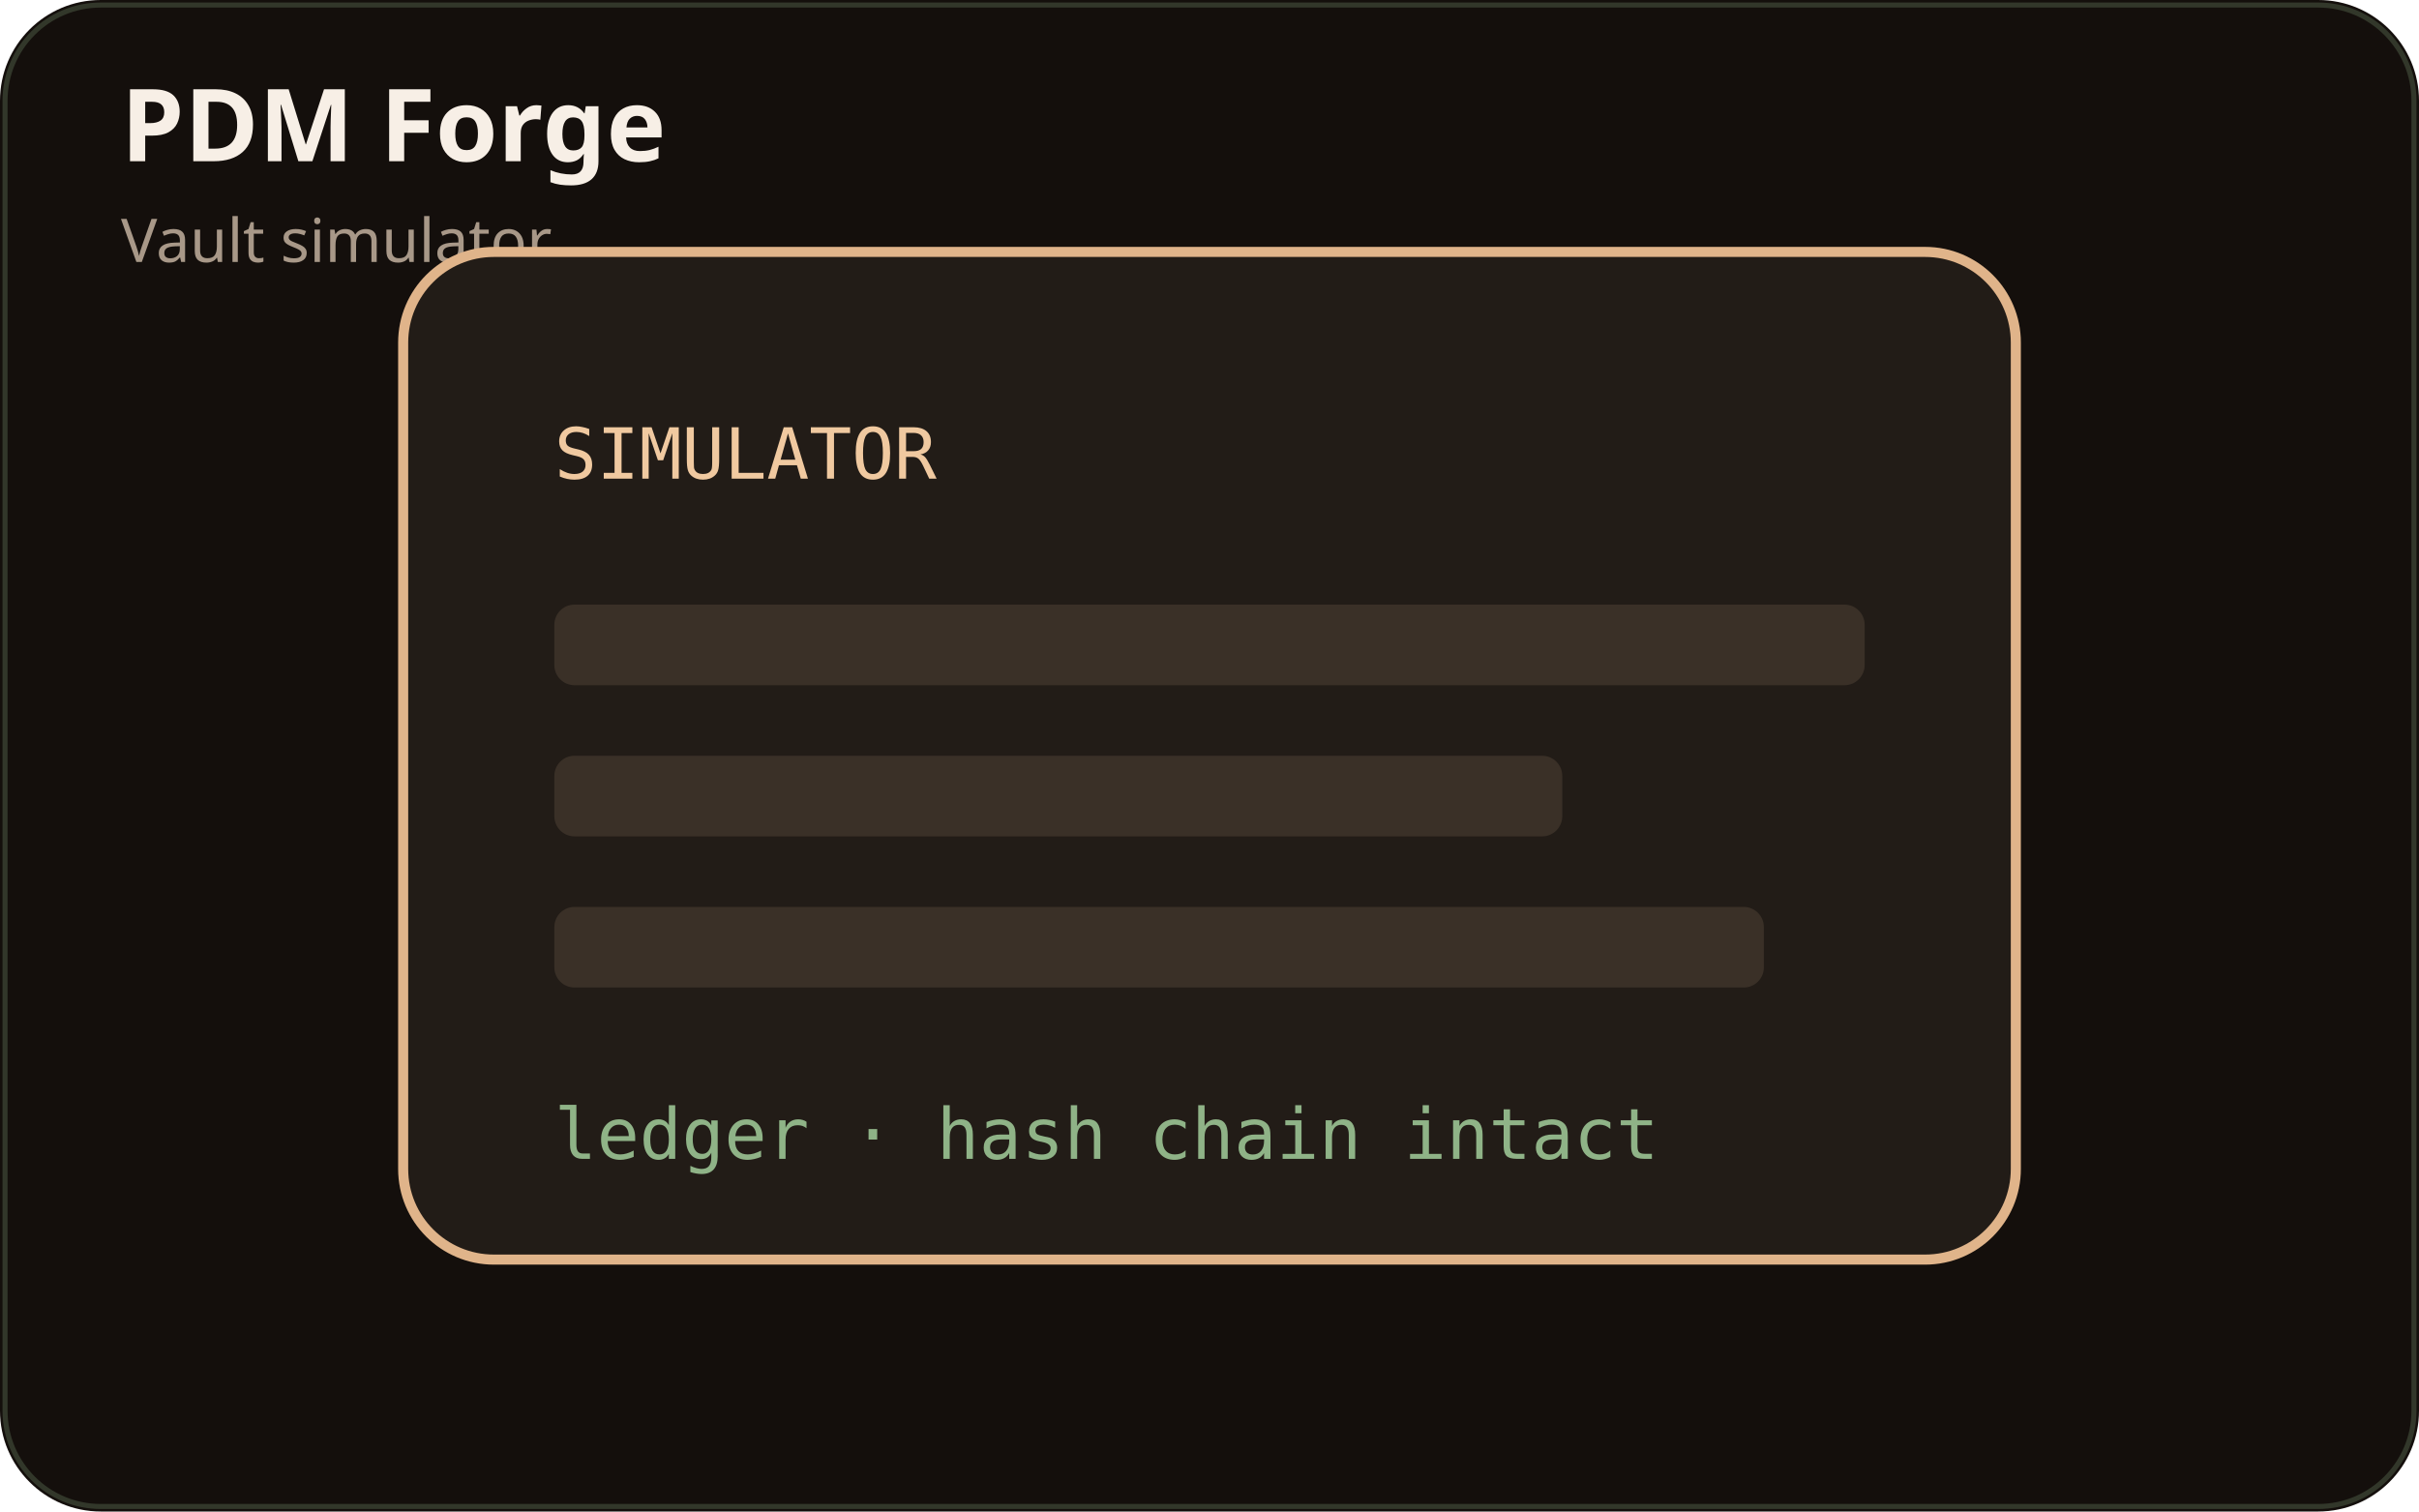
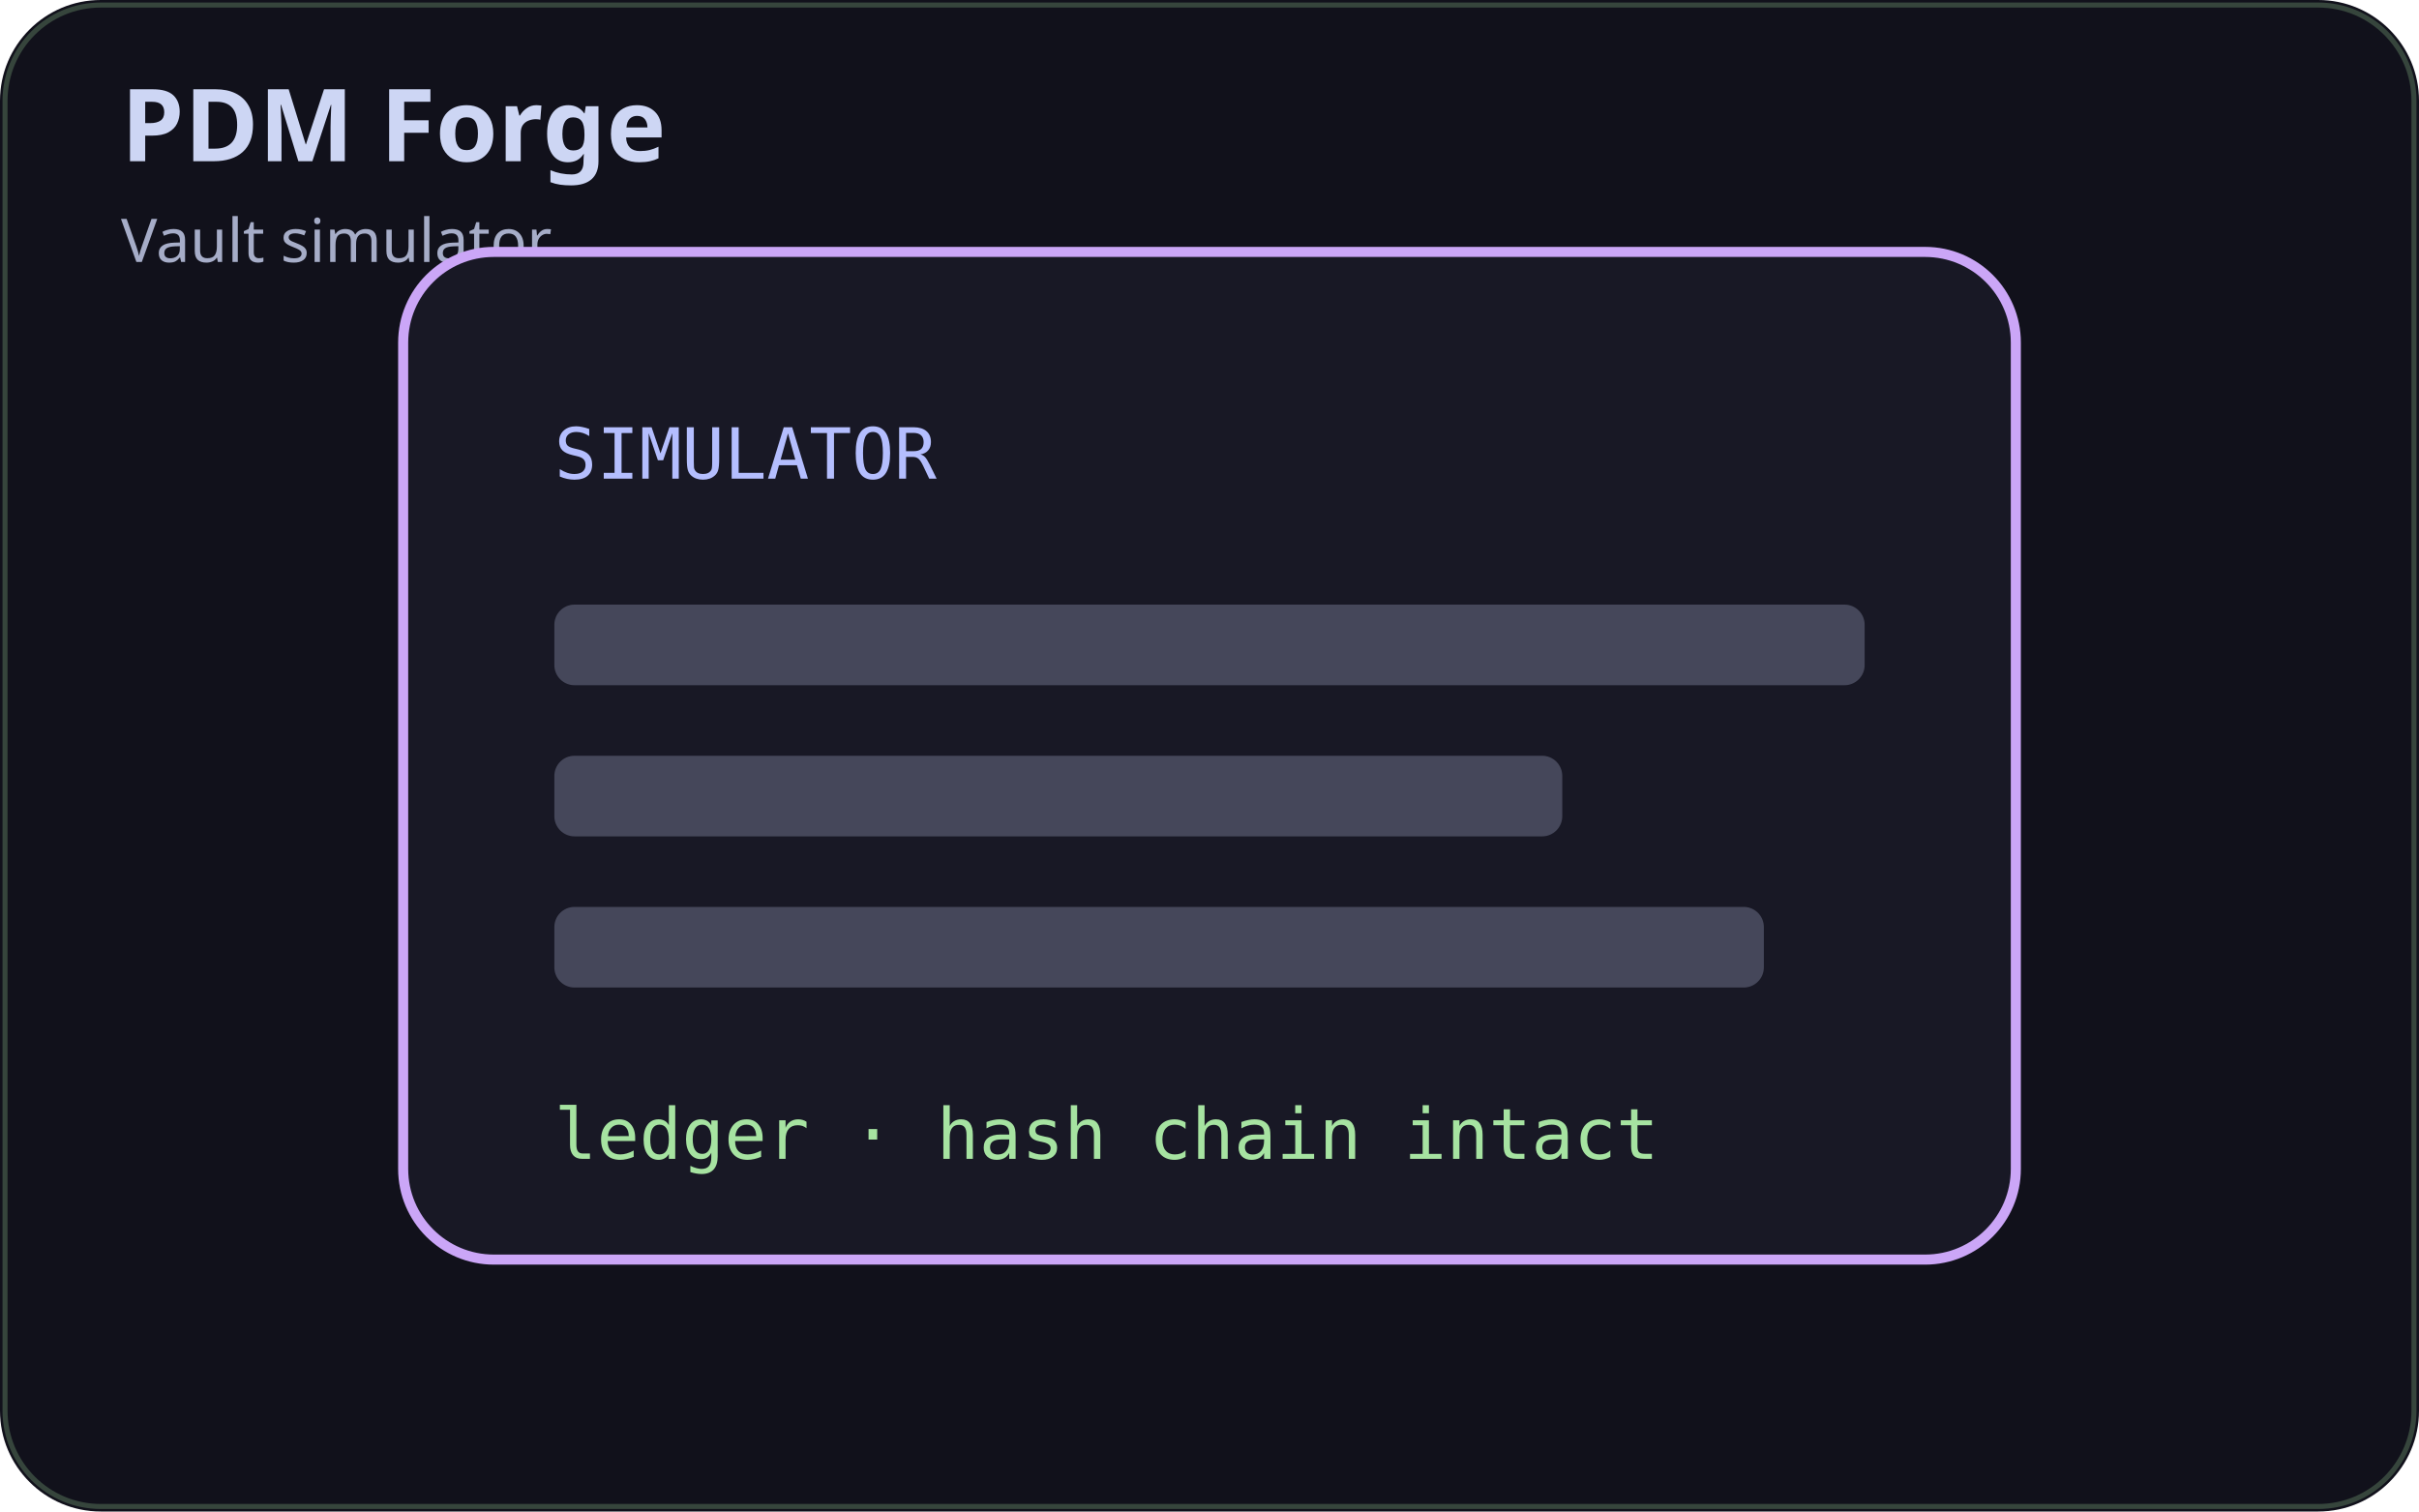
<svg xmlns="http://www.w3.org/2000/svg" viewBox="0 0 480 300" role="img" aria-label="PDM Forge — Vault simulator">
-   <rect width="480" height="300" rx="20" fill="#140f0c" />
-   <rect x="1" y="1" width="478" height="298" rx="19" fill="none" stroke="#8fb387" stroke-opacity="0.25" />
-   <text x="24" y="32" fill="#f7efe6" font-family="Syne,system-ui,sans-serif" font-size="20" font-weight="700">PDM Forge</text>
-   <text x="24" y="52" fill="#a89888" font-family="DM Sans,system-ui,sans-serif" font-size="12">Vault simulator</text>
-   <rect x="80" y="50" width="320" height="200" rx="18" fill="#221c17" stroke="#e0b48a" stroke-width="2" />
-   <text x="110" y="95" fill="#f0c9a0" font-family="ui-monospace,monospace" font-size="14">SIMULATOR</text>
-   <rect x="110" y="120" width="260" height="16" rx="4" fill="#3a3027" />
-   <rect x="110" y="150" width="200" height="16" rx="4" fill="#3a3027" />
-   <rect x="110" y="180" width="240" height="16" rx="4" fill="#3a3027" />
-   <text x="110" y="230" fill="#8fb387" font-family="ui-monospace,monospace" font-size="14">ledger · hash chain intact</text>
+   <rect width="480" height="300" rx="20" fill="#11111b" />
+   <rect x="1" y="1" width="478" height="298" rx="19" fill="none" stroke="#a6e3a1" stroke-opacity="0.25" />
+   <text x="24" y="32" fill="#cdd6f4" font-family="Syne,system-ui,sans-serif" font-size="20" font-weight="700">PDM Forge</text>
+   <text x="24" y="52" fill="#a6adc8" font-family="DM Sans,system-ui,sans-serif" font-size="12">Vault simulator</text>
+   <rect x="80" y="50" width="320" height="200" rx="18" fill="#181825" stroke="#cba6f7" stroke-width="2" />
+   <text x="110" y="95" fill="#b4befe" font-family="ui-monospace,monospace" font-size="14">SIMULATOR</text>
+   <rect x="110" y="120" width="260" height="16" rx="4" fill="#45475a" />
+   <rect x="110" y="150" width="200" height="16" rx="4" fill="#45475a" />
+   <rect x="110" y="180" width="240" height="16" rx="4" fill="#45475a" />
+   <text x="110" y="230" fill="#a6e3a1" font-family="ui-monospace,monospace" font-size="14">ledger · hash chain intact</text>
</svg>
